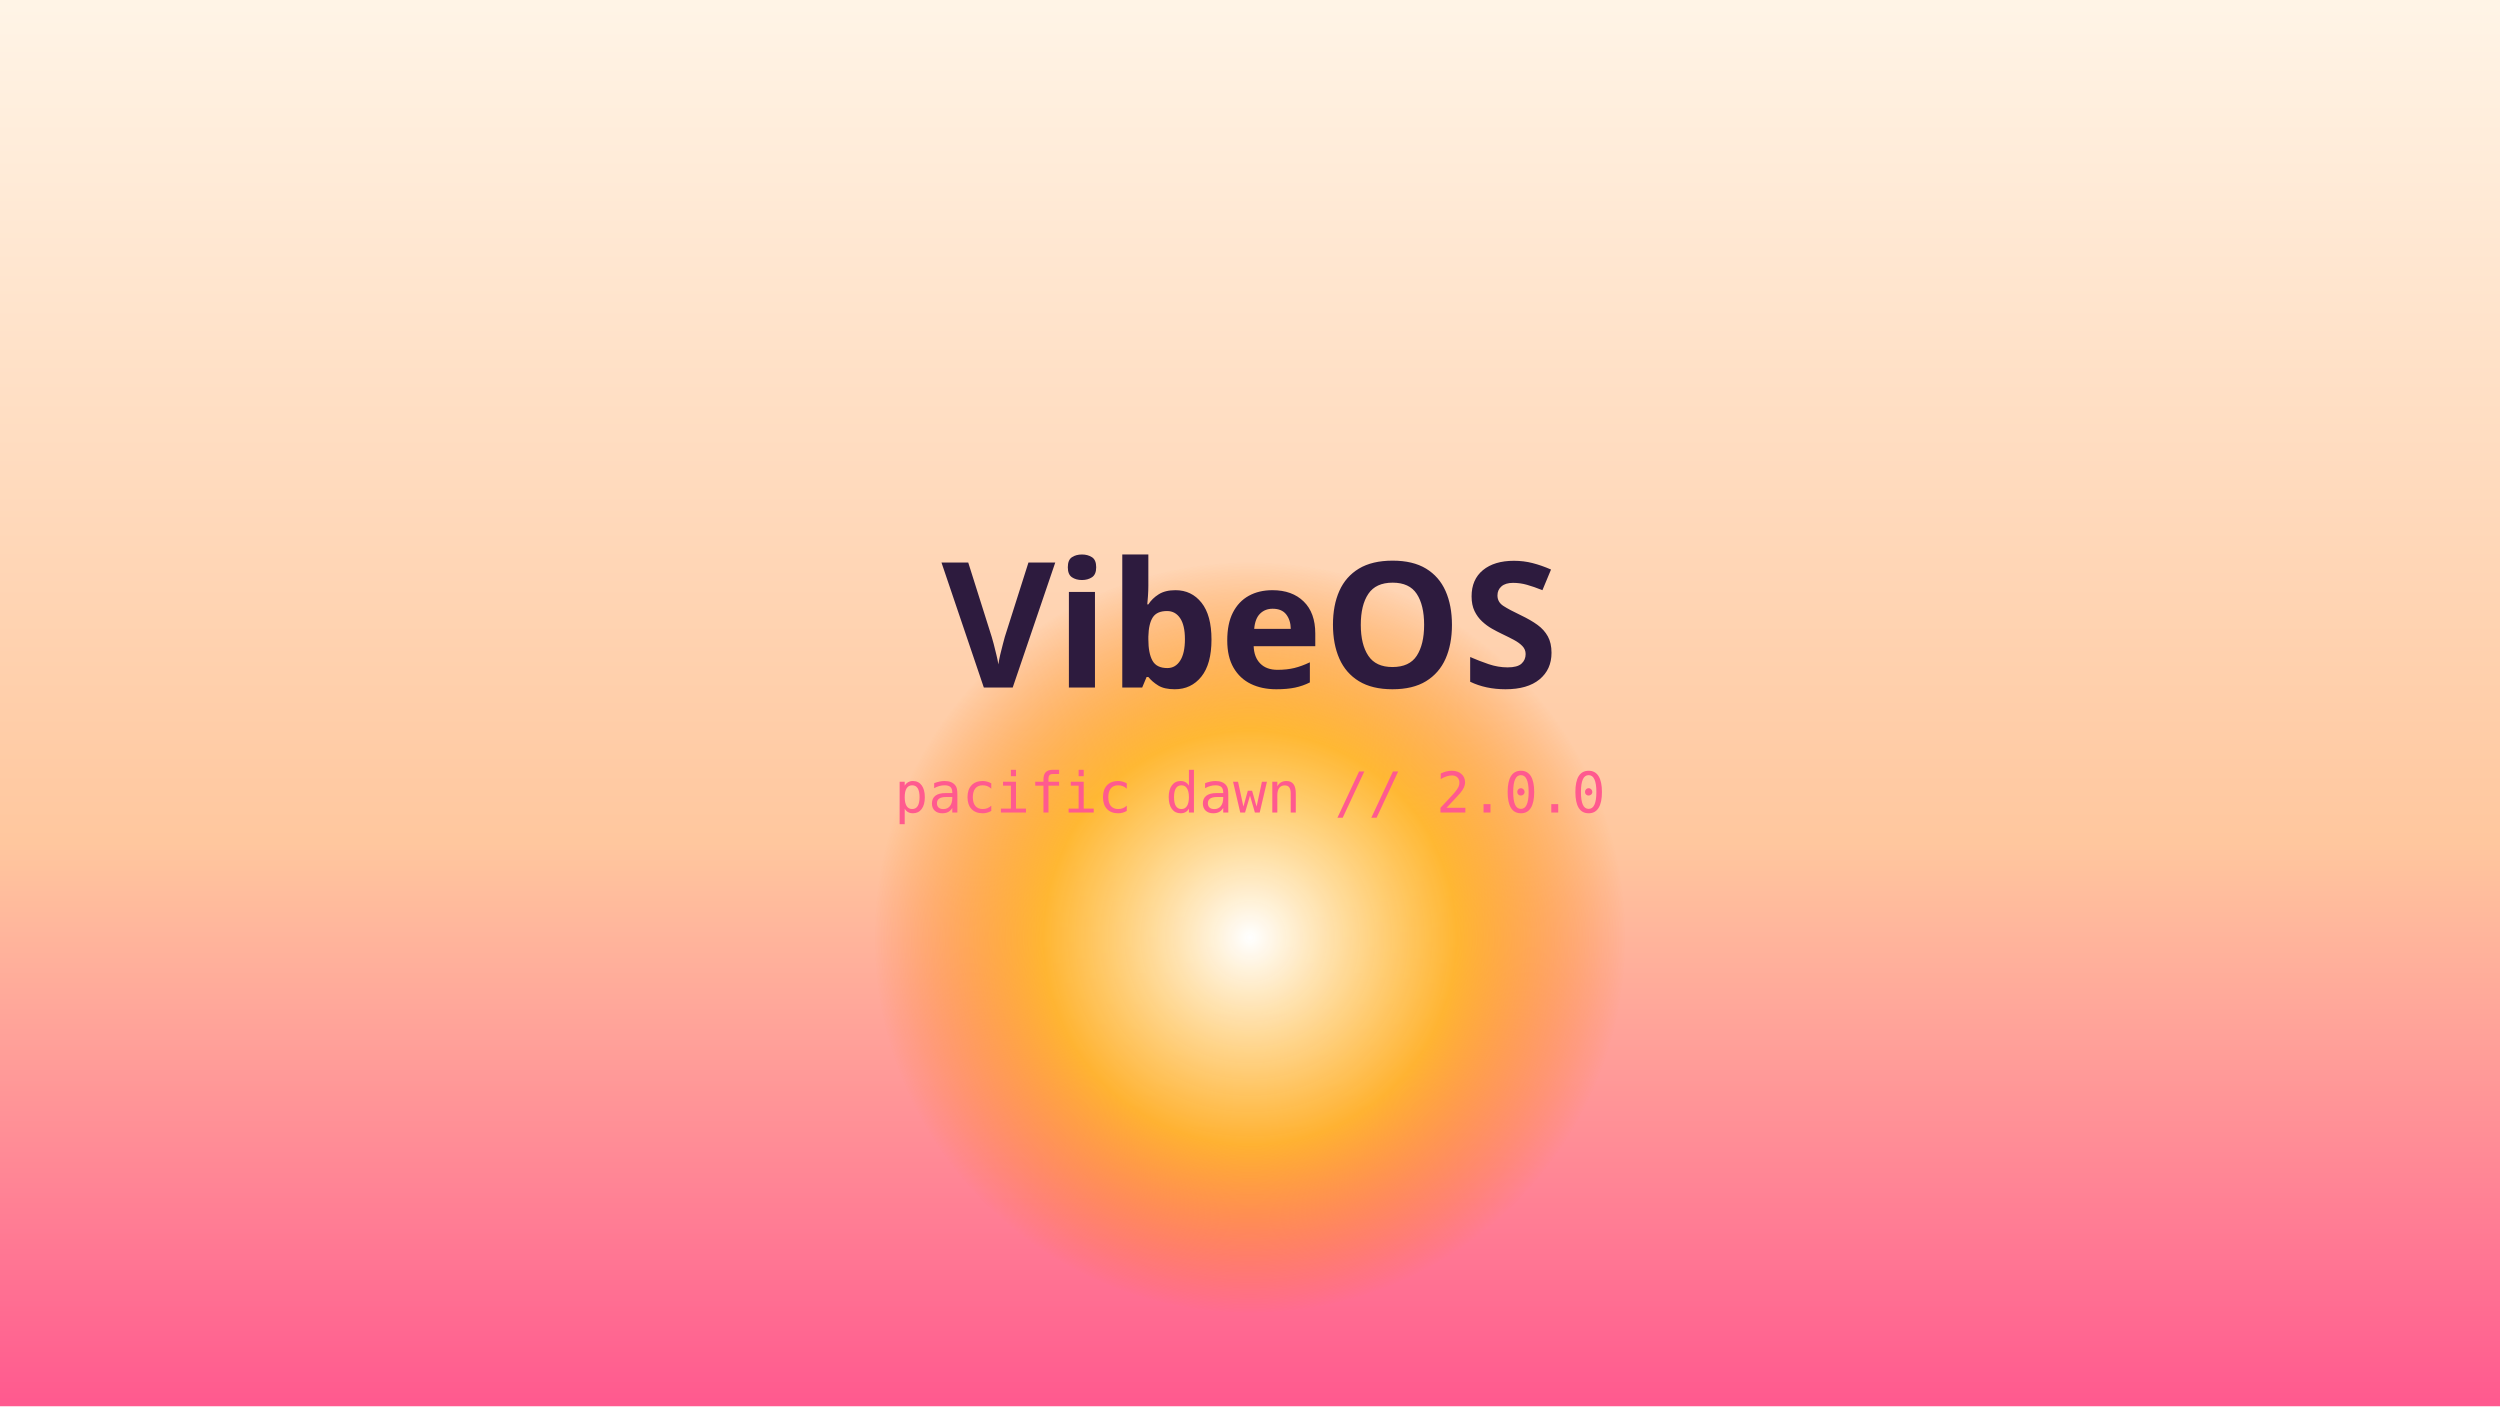
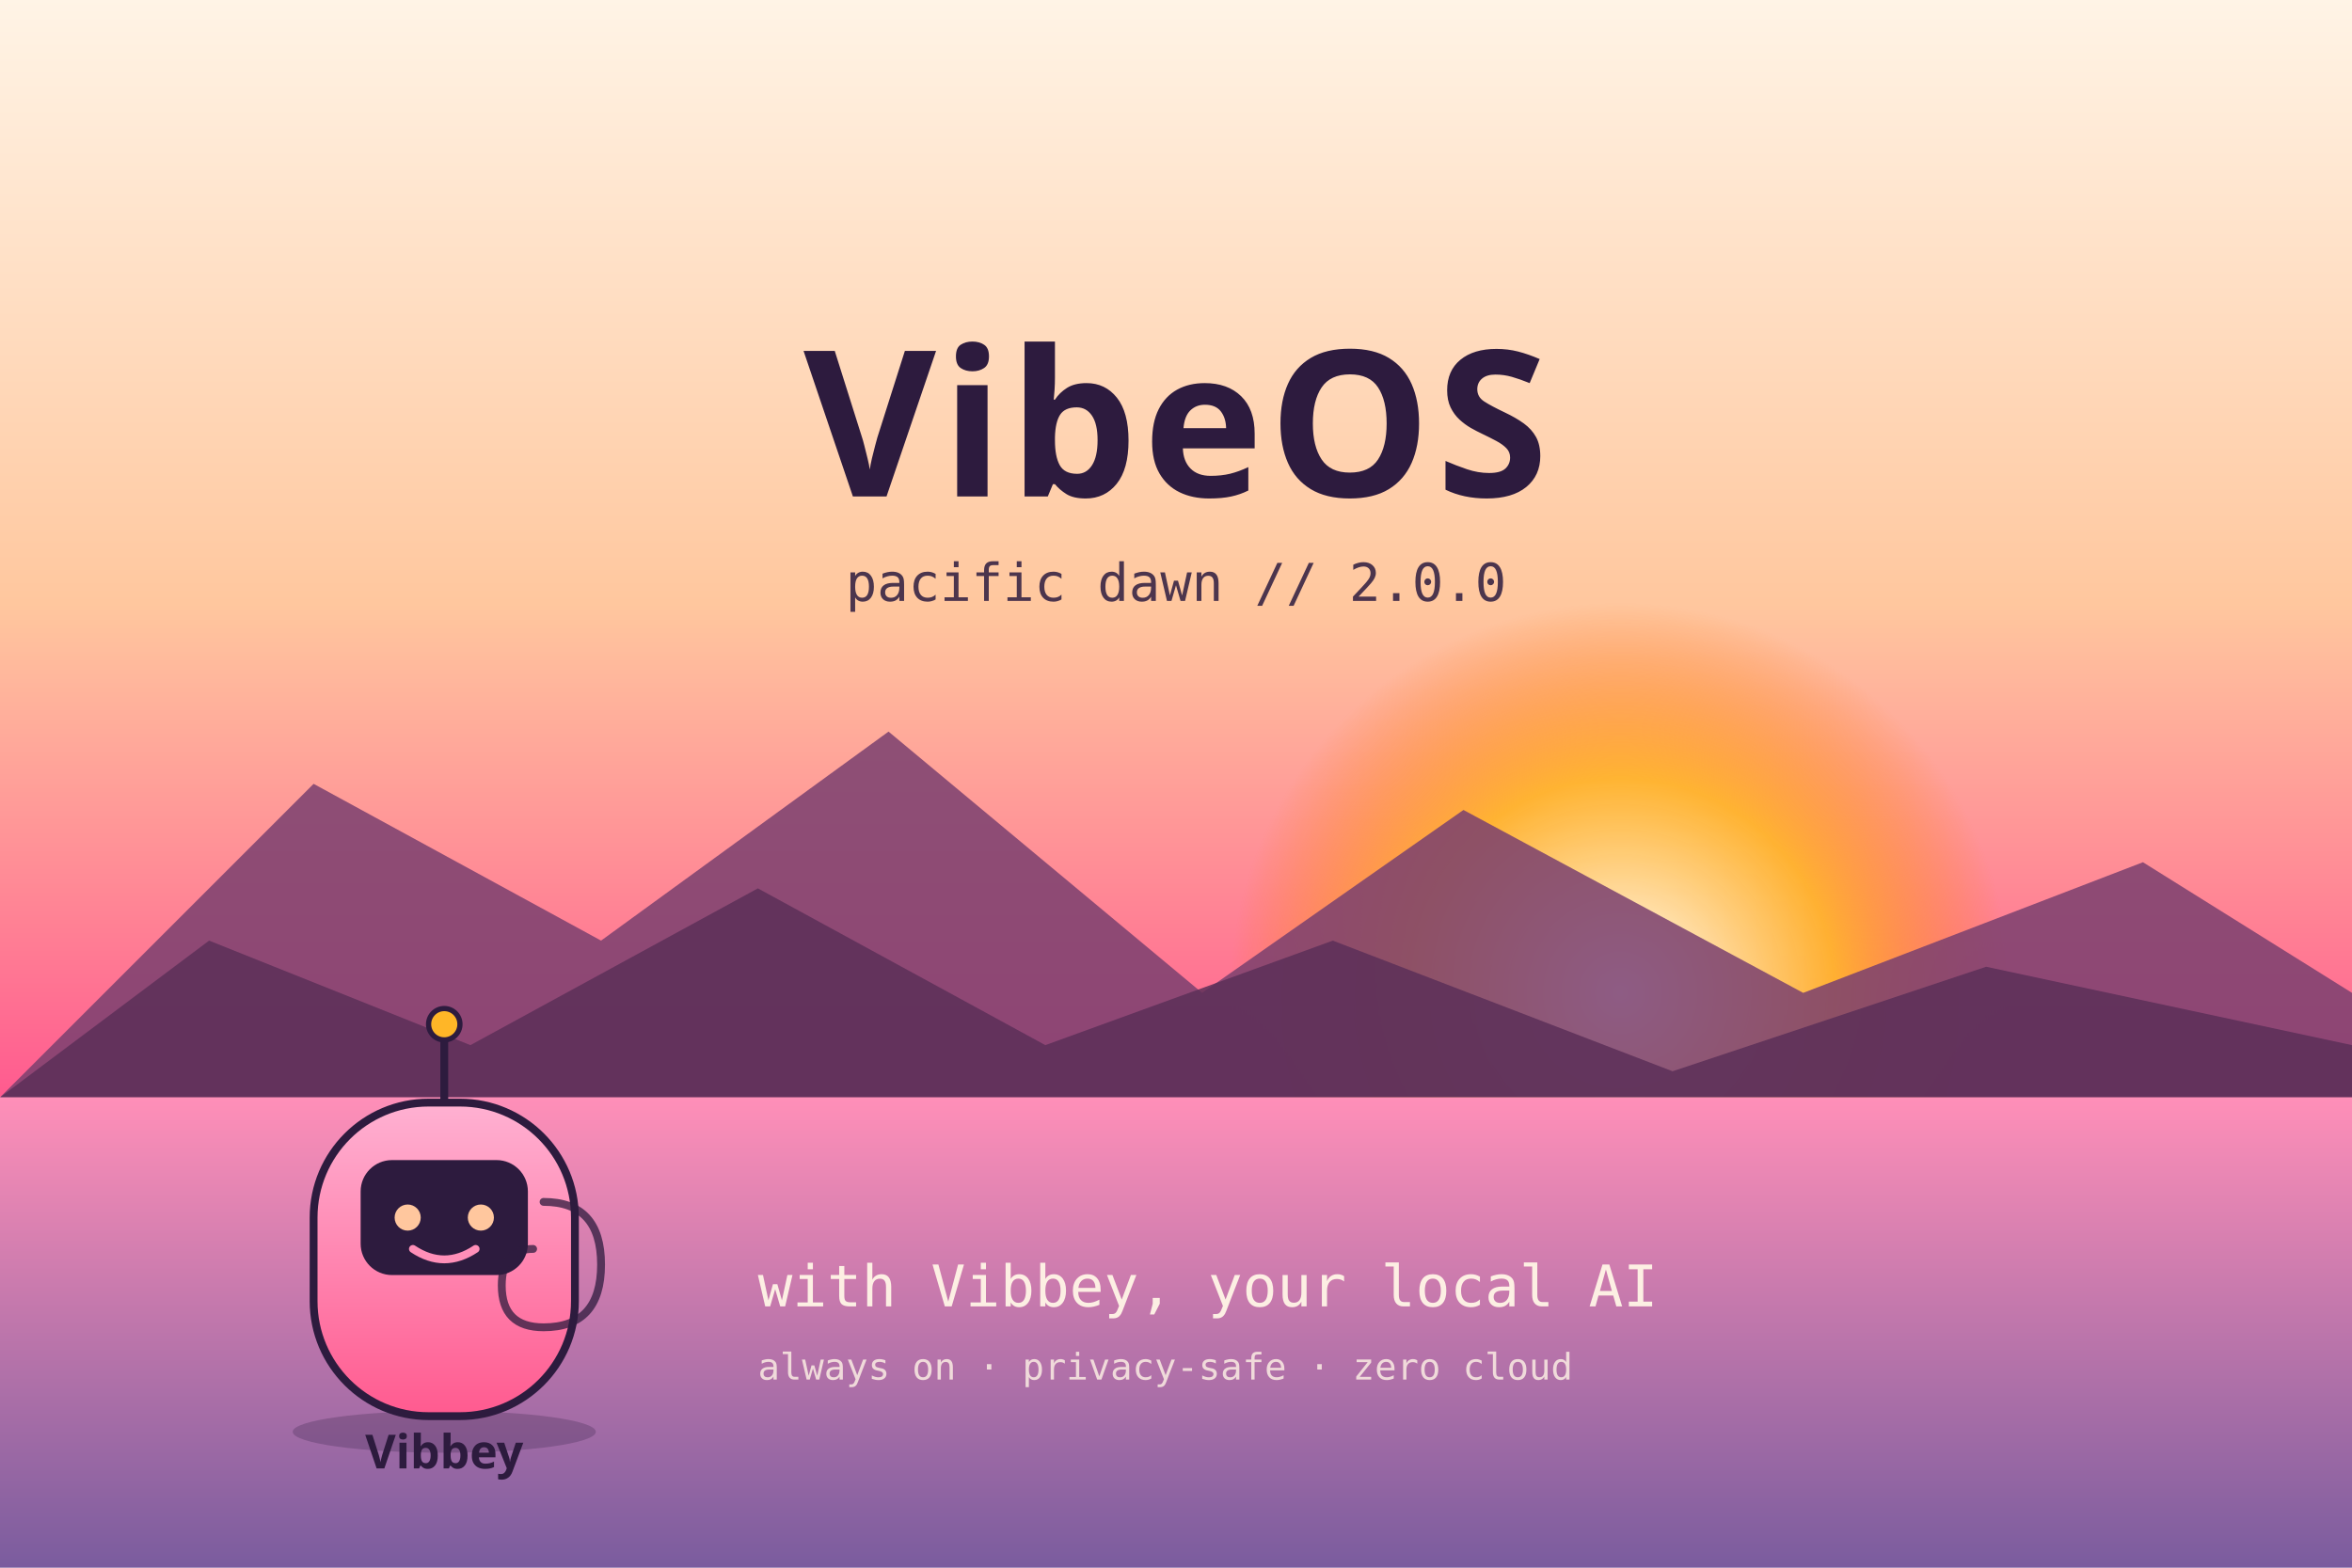
- <svg xmlns="http://www.w3.org/2000/svg" viewBox="0 0 800 450" width="800" height="450">
+ <svg xmlns="http://www.w3.org/2000/svg" viewBox="0 0 900 600" width="900" height="600" preserveAspectRatio="xMidYMid meet">
  <defs>
    <linearGradient id="sky" x1="0" x2="0" y1="0" y2="1">
      <stop offset="0%" stop-color="#FFF4E6" />
-       <stop offset="60%" stop-color="#FFC79E" />
+       <stop offset="55%" stop-color="#FFC79E" />
      <stop offset="100%" stop-color="#FF5A8F" />
    </linearGradient>
    <radialGradient id="sun" cx="0.5" cy="0.5" r="0.5">
      <stop offset="0%" stop-color="#FFFFFF" stop-opacity="1" />
      <stop offset="55%" stop-color="#FFB627" stop-opacity="0.9" />
      <stop offset="100%" stop-color="#FF7A00" stop-opacity="0" />
    </radialGradient>
+     <linearGradient id="sea" x1="0" x2="0" y1="0" y2="1">
+       <stop offset="0%" stop-color="#FF8FB8" />
+       <stop offset="100%" stop-color="#7A5C9E" />
+     </linearGradient>
+     <linearGradient id="vibbey-body" x1="0" x2="0" y1="0" y2="1">
+       <stop offset="0%" stop-color="#FFB1D2" />
+       <stop offset="100%" stop-color="#FF5A8F" />
+     </linearGradient>
  </defs>
-   <rect width="800" height="450" fill="url(#sky)" />
-   <circle cx="400" cy="300" r="120" fill="url(#sun)" />
-   <text x="400" y="220" text-anchor="middle" font-family="Orbitron, sans-serif" font-size="56" font-weight="bold" fill="#2D1B3E">VibeOS</text>
-   <text x="400" y="260" text-anchor="middle" font-family="JetBrains Mono, monospace" font-size="18" fill="#FF5A8F">pacific dawn // 2.0.0</text>
+   <rect width="900" height="420" fill="url(#sky)" />
+   <circle cx="620" cy="380" r="150" fill="url(#sun)" />
+   <polygon points="0,420 120,300 230,360 340,280 460,380 560,310 690,380 820,330 900,380 900,420" fill="#7A3F6E" opacity="0.85" />
+   <polygon points="0,420 80,360 180,400 290,340 400,400 510,360 640,410 760,370 900,400 900,420" fill="#5C2F58" opacity="0.85" />
+   <rect y="420" width="900" height="180" fill="url(#sea)" />
+   <text x="450" y="190" text-anchor="middle" font-family="Orbitron, sans-serif" font-size="78" font-weight="bold" fill="#2D1B3E" letter-spacing="2">VibeOS</text>
+   <text x="450" y="230" text-anchor="middle" font-family="JetBrains Mono, monospace" font-size="20" fill="#2D1B3E" opacity="0.85">pacific dawn // 2.0.0</text>
+   <g transform="translate(170,470)">
+     <ellipse cx="0" cy="78" rx="58" ry="8" fill="#2D1B3E" opacity="0.25" />
+     <rect x="-50" y="-48" width="100" height="120" rx="44" ry="44" fill="url(#vibbey-body)" stroke="#2D1B3E" stroke-width="3" />
+     <rect x="-32" y="-26" width="64" height="44" rx="12" ry="12" fill="#2D1B3E" />
+     <circle cx="-14" cy="-4" r="5" fill="#FFC79E" />
+     <circle cx="14" cy="-4" r="5" fill="#FFC79E" />
+     <path d="M -12 8 Q 0 16 12 8" stroke="#FF8FB8" stroke-width="3" fill="none" stroke-linecap="round" />
+     <line x1="0" y1="-48" x2="0" y2="-72" stroke="#2D1B3E" stroke-width="3" />
+     <circle cx="0" cy="-78" r="6" fill="#FFB627" stroke="#2D1B3E" stroke-width="2" />
+     <path d="M 38 -10 Q 60 -10 60 14 Q 60 38 38 38 Q 22 38 22 22 Q 22 8 34 8" fill="none" stroke="#2D1B3E" stroke-width="3" stroke-linecap="round" opacity="0.75" />
+     <text x="0" y="92" text-anchor="middle" font-family="Orbitron, sans-serif" font-size="18" font-weight="bold" fill="#2D1B3E">Vibbey</text>
+   </g>
+   <text x="290" y="500" font-family="JetBrains Mono, monospace" font-size="22" fill="#FFF4E6" opacity="0.95">with Vibbey, your local AI</text>
+   <text x="290" y="528" font-family="JetBrains Mono, monospace" font-size="14" fill="#FFF4E6" opacity="0.8">always on · privacy-safe · zero cloud</text>
</svg>
